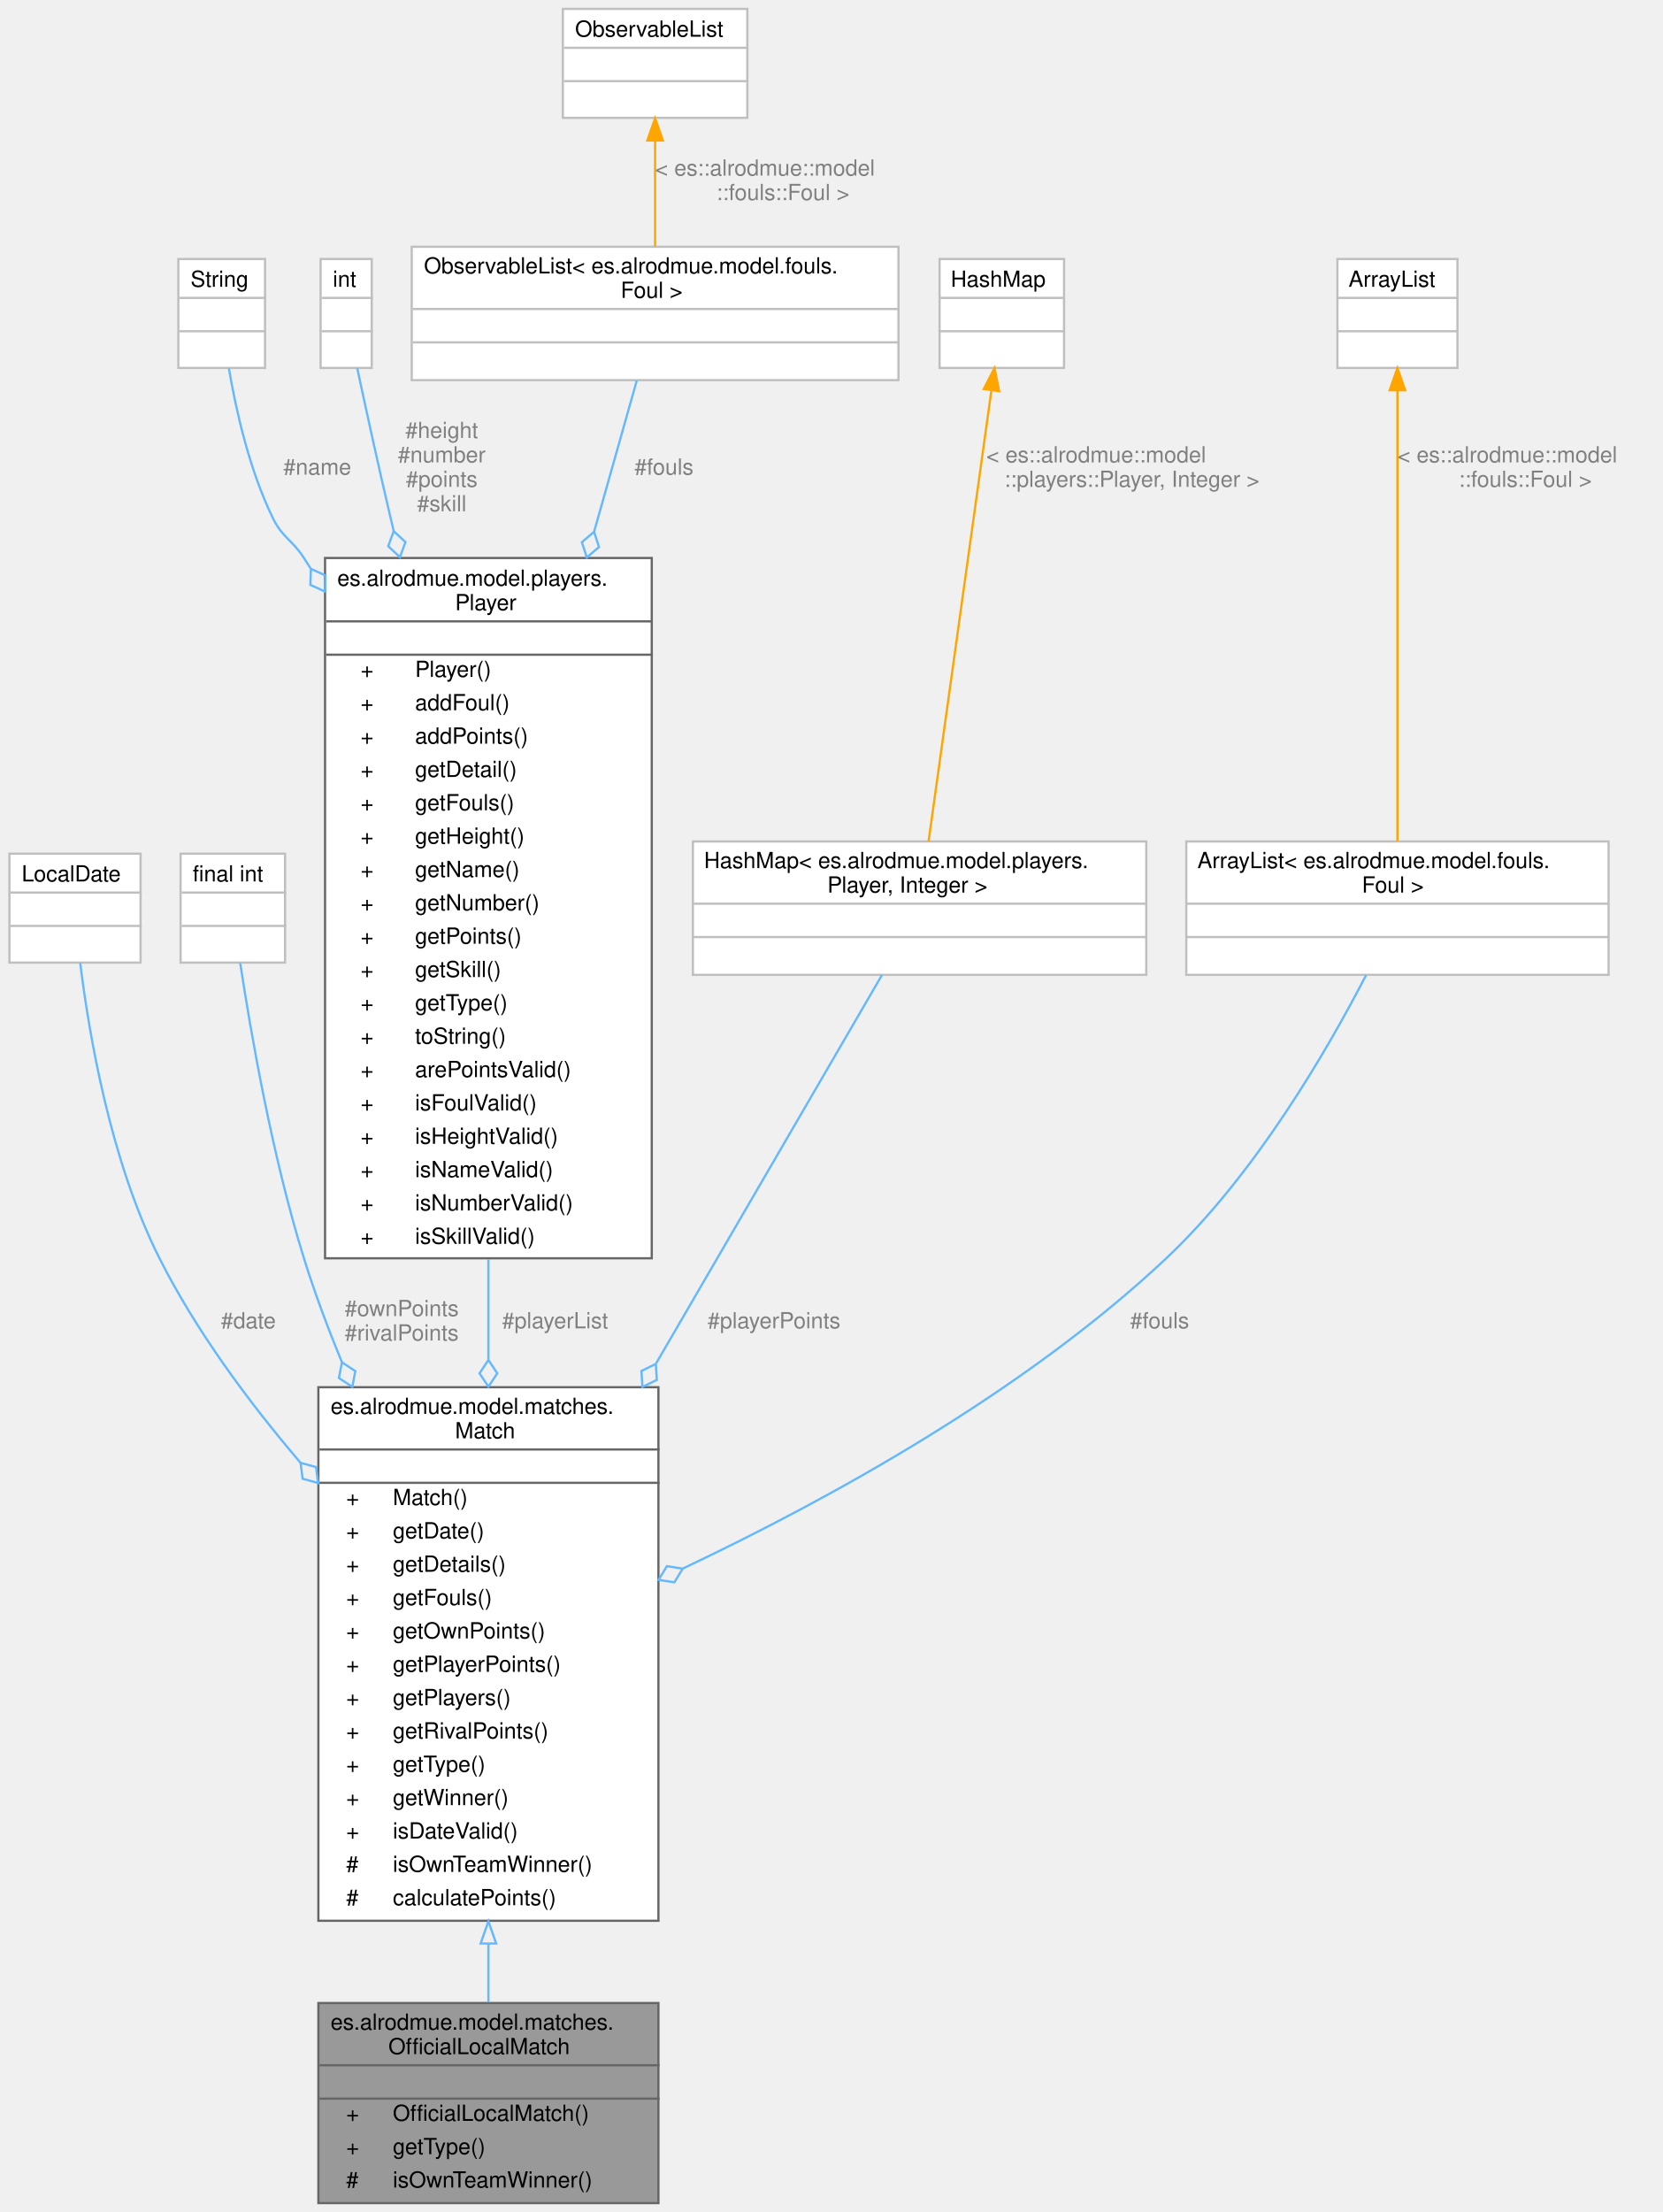
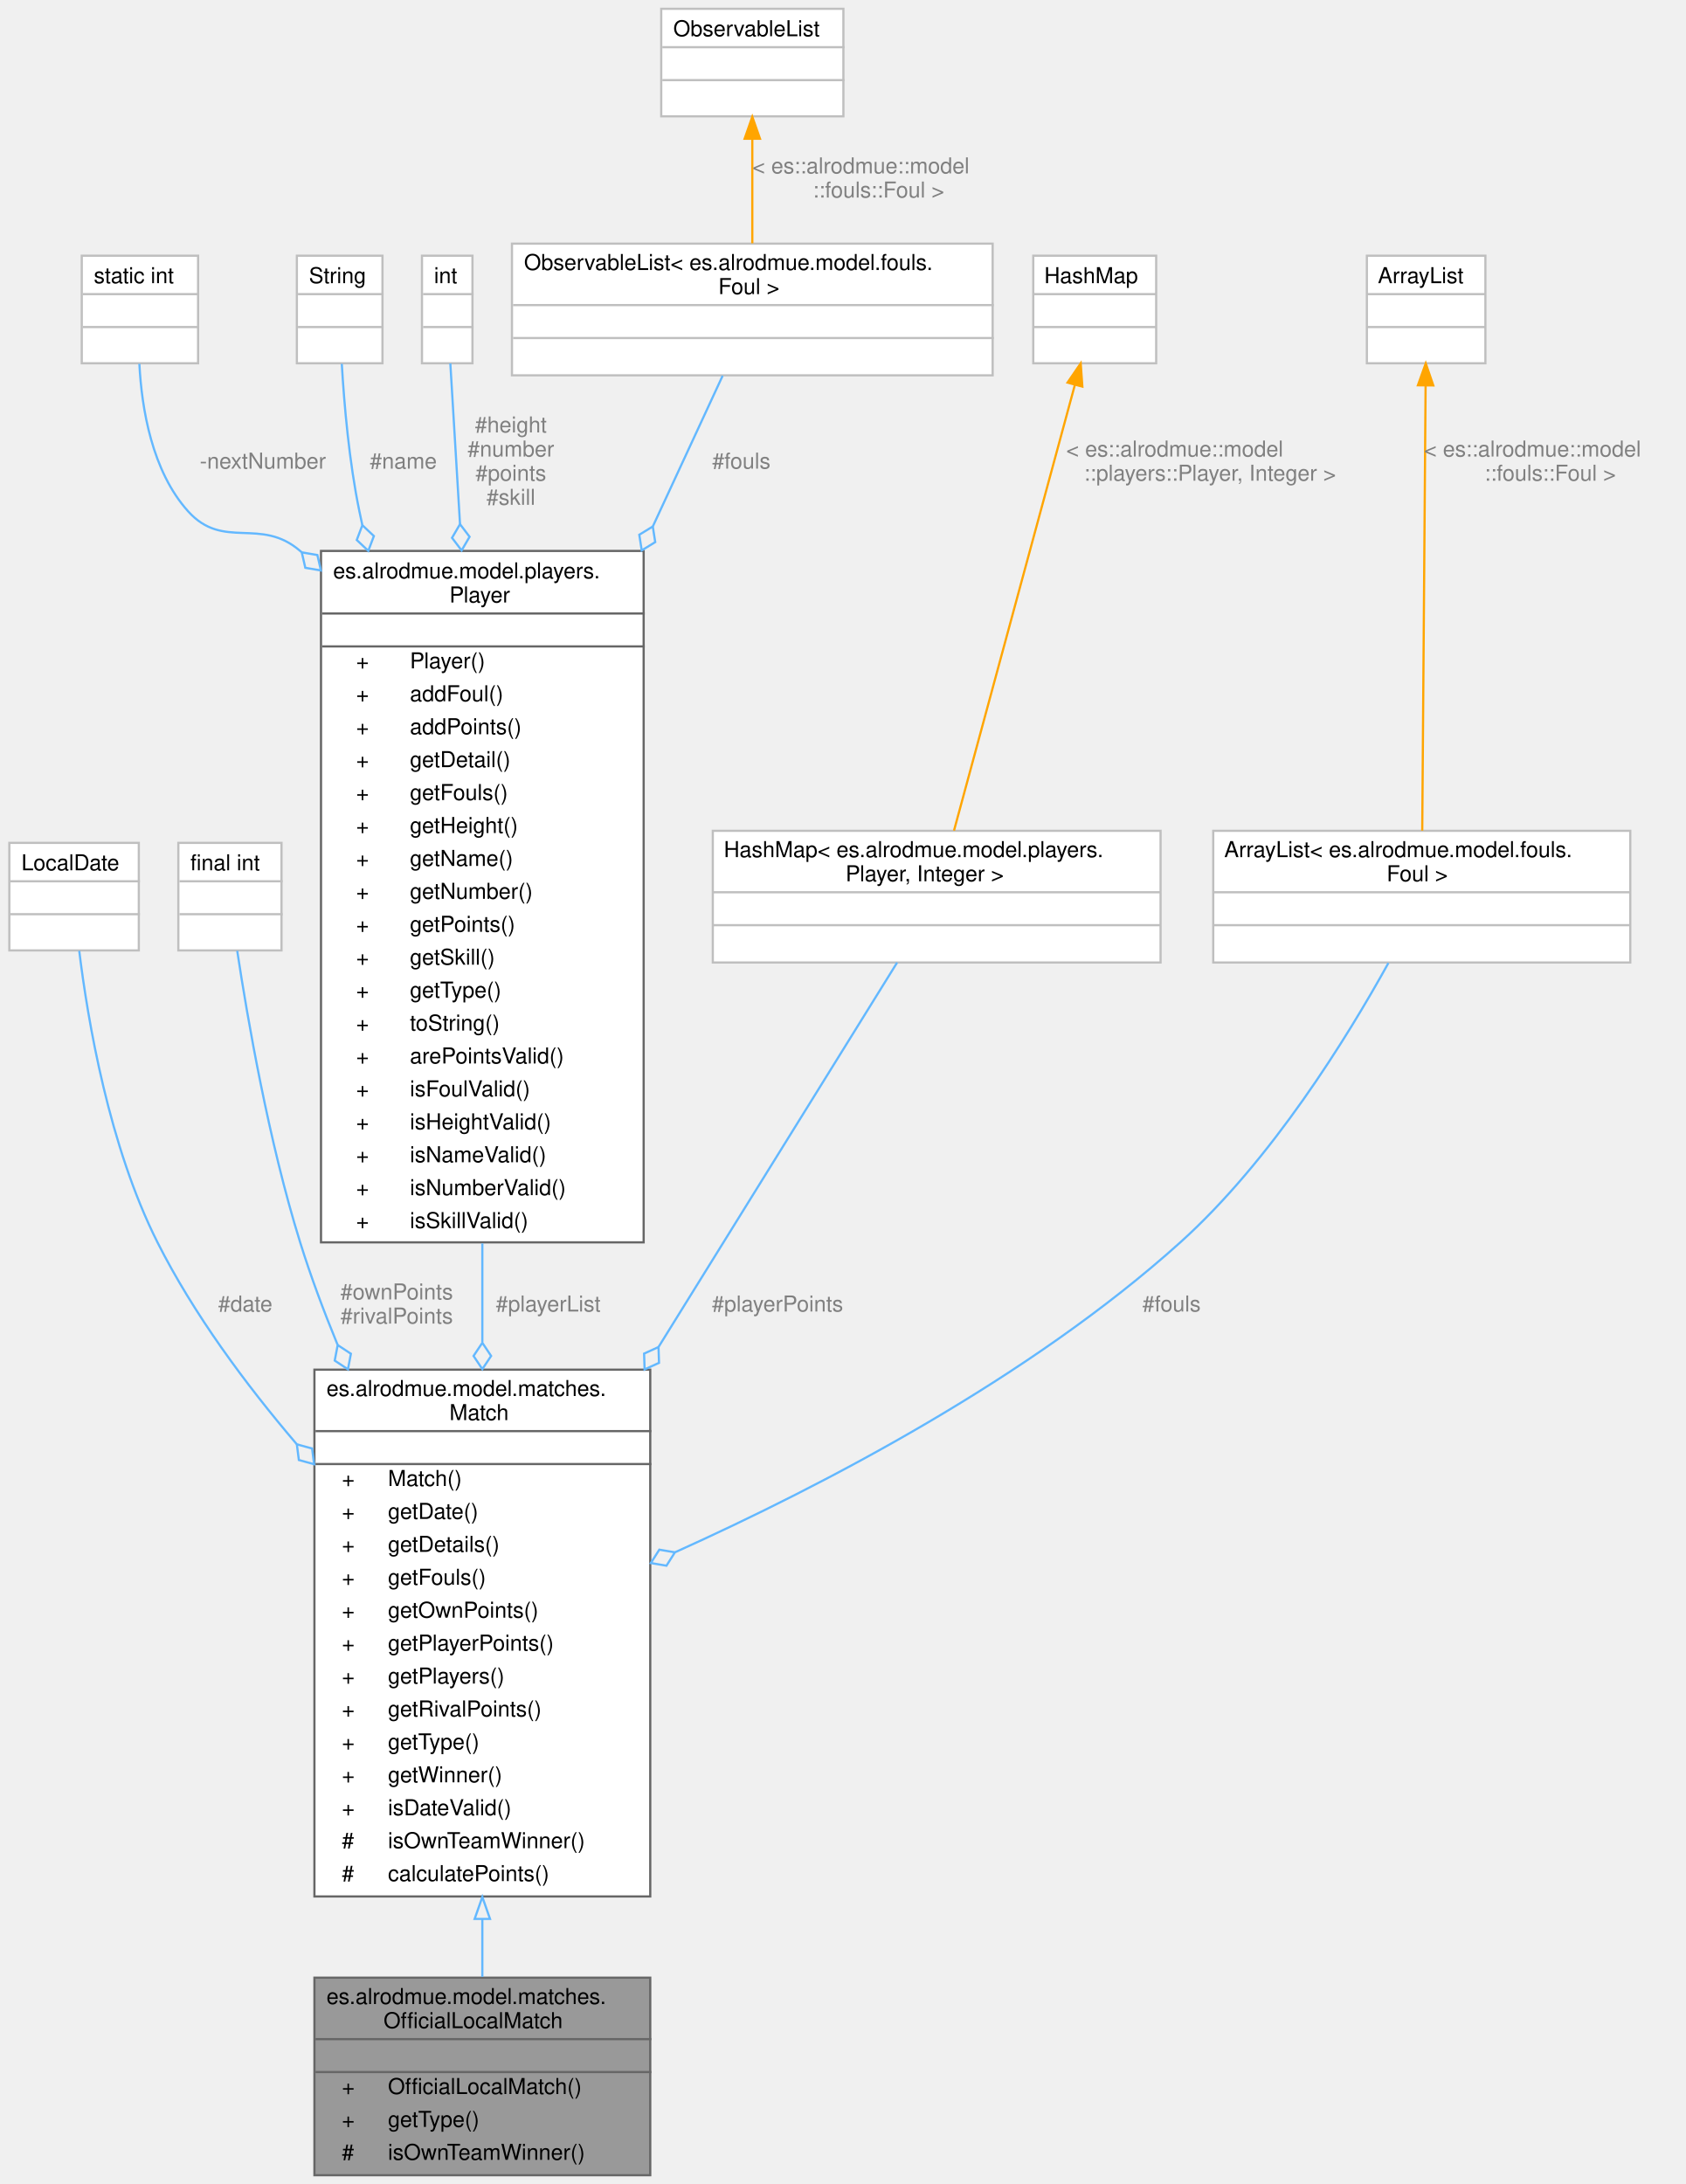
- <svg xmlns="http://www.w3.org/2000/svg" xmlns:xlink="http://www.w3.org/1999/xlink" width="748pt" height="995pt" viewBox="0.00 0.00 747.50 995.00">
+ <svg xmlns="http://www.w3.org/2000/svg" xmlns:xlink="http://www.w3.org/1999/xlink" width="768pt" height="995pt" viewBox="0.00 0.00 767.50 995.00">
  <g id="graph0" class="graph" transform="scale(1 1) rotate(0) translate(4 991)">
    <g id="Node000001" class="node">
      <g id="a_Node000001">
        <a xlink:title=" ">
          <polygon fill="#999999" stroke="transparent" points="292,-90 139,-90 139,0 292,0 292,-90" />
          <text text-anchor="start" x="144.5" y="-78" font-family="Helvetica,sans-Serif" font-size="10.00">es.alrodmue.model.matches.</text>
          <text text-anchor="start" x="170.5" y="-67" font-family="Helvetica,sans-Serif" font-size="10.00">OfficialLocalMatch</text>
          <text text-anchor="start" x="214" y="-52" font-family="Helvetica,sans-Serif" font-size="10.00"> </text>
          <text text-anchor="start" x="151.5" y="-37" font-family="Helvetica,sans-Serif" font-size="10.00">+</text>
          <text text-anchor="start" x="172.5" y="-37" font-family="Helvetica,sans-Serif" font-size="10.00">OfficialLocalMatch()</text>
          <text text-anchor="start" x="151.5" y="-22" font-family="Helvetica,sans-Serif" font-size="10.00">+</text>
          <text text-anchor="start" x="172.5" y="-22" font-family="Helvetica,sans-Serif" font-size="10.00">getType()</text>
          <text text-anchor="start" x="151.5" y="-7" font-family="Helvetica,sans-Serif" font-size="10.00">#</text>
          <text text-anchor="start" x="172.5" y="-7" font-family="Helvetica,sans-Serif" font-size="10.00">isOwnTeamWinner()</text>
          <polygon fill="#666666" stroke="#666666" points="139.5,-62 139.5,-62 292.5,-62 292.5,-62 139.5,-62" />
          <polygon fill="#666666" stroke="#666666" points="139.5,-47 139.5,-47 292.5,-47 292.5,-47 139.5,-47" />
          <polygon fill="none" stroke="#666666" points="139,0 139,-90 292,-90 292,0 139,0" />
        </a>
      </g>
    </g>
    <g id="Node000002" class="node">
      <g id="a_Node000002">
        <a xlink:href="classes_1_1alrodmue_1_1model_1_1matches_1_1Match.xhtml" target="_top" xlink:title=" ">
          <polygon fill="white" stroke="transparent" points="292,-367 139,-367 139,-127 292,-127 292,-367" />
          <text text-anchor="start" x="144.5" y="-355" font-family="Helvetica,sans-Serif" font-size="10.00">es.alrodmue.model.matches.</text>
          <text text-anchor="start" x="200.5" y="-344" font-family="Helvetica,sans-Serif" font-size="10.00">Match</text>
          <text text-anchor="start" x="214" y="-329" font-family="Helvetica,sans-Serif" font-size="10.00"> </text>
          <text text-anchor="start" x="151.5" y="-314" font-family="Helvetica,sans-Serif" font-size="10.00">+</text>
          <text text-anchor="start" x="172.5" y="-314" font-family="Helvetica,sans-Serif" font-size="10.00">Match()</text>
          <text text-anchor="start" x="151.5" y="-299" font-family="Helvetica,sans-Serif" font-size="10.00">+</text>
          <text text-anchor="start" x="172.5" y="-299" font-family="Helvetica,sans-Serif" font-size="10.00">getDate()</text>
          <text text-anchor="start" x="151.5" y="-284" font-family="Helvetica,sans-Serif" font-size="10.00">+</text>
          <text text-anchor="start" x="172.5" y="-284" font-family="Helvetica,sans-Serif" font-size="10.00">getDetails()</text>
          <text text-anchor="start" x="151.5" y="-269" font-family="Helvetica,sans-Serif" font-size="10.00">+</text>
          <text text-anchor="start" x="172.5" y="-269" font-family="Helvetica,sans-Serif" font-size="10.00">getFouls()</text>
          <text text-anchor="start" x="151.5" y="-254" font-family="Helvetica,sans-Serif" font-size="10.00">+</text>
          <text text-anchor="start" x="172.5" y="-254" font-family="Helvetica,sans-Serif" font-size="10.00">getOwnPoints()</text>
          <text text-anchor="start" x="151.5" y="-239" font-family="Helvetica,sans-Serif" font-size="10.00">+</text>
          <text text-anchor="start" x="172.5" y="-239" font-family="Helvetica,sans-Serif" font-size="10.00">getPlayerPoints()</text>
          <text text-anchor="start" x="151.5" y="-224" font-family="Helvetica,sans-Serif" font-size="10.00">+</text>
          <text text-anchor="start" x="172.5" y="-224" font-family="Helvetica,sans-Serif" font-size="10.00">getPlayers()</text>
          <text text-anchor="start" x="151.5" y="-209" font-family="Helvetica,sans-Serif" font-size="10.00">+</text>
          <text text-anchor="start" x="172.5" y="-209" font-family="Helvetica,sans-Serif" font-size="10.00">getRivalPoints()</text>
          <text text-anchor="start" x="151.5" y="-194" font-family="Helvetica,sans-Serif" font-size="10.00">+</text>
          <text text-anchor="start" x="172.5" y="-194" font-family="Helvetica,sans-Serif" font-size="10.00">getType()</text>
          <text text-anchor="start" x="151.5" y="-179" font-family="Helvetica,sans-Serif" font-size="10.00">+</text>
          <text text-anchor="start" x="172.5" y="-179" font-family="Helvetica,sans-Serif" font-size="10.00">getWinner()</text>
          <text text-anchor="start" x="151.5" y="-164" font-family="Helvetica,sans-Serif" font-size="10.00">+</text>
          <text text-anchor="start" x="172.5" y="-164" font-family="Helvetica,sans-Serif" font-size="10.00">isDateValid()</text>
          <text text-anchor="start" x="151.5" y="-149" font-family="Helvetica,sans-Serif" font-size="10.00">#</text>
          <text text-anchor="start" x="172.5" y="-149" font-family="Helvetica,sans-Serif" font-size="10.00">isOwnTeamWinner()</text>
          <text text-anchor="start" x="151.5" y="-134" font-family="Helvetica,sans-Serif" font-size="10.00">#</text>
          <text text-anchor="start" x="172.5" y="-134" font-family="Helvetica,sans-Serif" font-size="10.00">calculatePoints()</text>
          <polygon fill="#666666" stroke="#666666" points="139.5,-339 139.5,-339 292.5,-339 292.5,-339 139.5,-339" />
          <polygon fill="#666666" stroke="#666666" points="139.5,-324 139.5,-324 292.5,-324 292.5,-324 139.5,-324" />
          <polygon fill="none" stroke="#666666" points="139,-127 139,-367 292,-367 292,-127 139,-127" />
        </a>
      </g>
    </g>
    <g id="edge1_Node000001_Node000002" class="edge">
      <g id="a_edge1_Node000001_Node000002">
        <a xlink:title=" ">
          <path fill="none" stroke="#63b8ff" d="M215.5,-116.62C215.5,-107.37 215.5,-98.5 215.5,-90.35" />
          <polygon fill="none" stroke="#63b8ff" points="212,-116.77 215.5,-126.77 219,-116.77 212,-116.77" />
        </a>
      </g>
    </g>
    <g id="Node000003" class="node">
      <g id="a_Node000003">
        <a xlink:title=" ">
          <polygon fill="white" stroke="transparent" points="59,-607 0,-607 0,-558 59,-558 59,-607" />
          <text text-anchor="start" x="5.5" y="-594.5" font-family="Helvetica,sans-Serif" font-size="10.00">LocalDate</text>
          <text text-anchor="start" x="28" y="-579.5" font-family="Helvetica,sans-Serif" font-size="10.00"> </text>
          <text text-anchor="start" x="28" y="-564.5" font-family="Helvetica,sans-Serif" font-size="10.00"> </text>
          <polygon fill="#bfbfbf" stroke="#bfbfbf" points="0.5,-589.5 0.5,-589.5 59.5,-589.5 59.5,-589.5 0.5,-589.5" />
          <polygon fill="#bfbfbf" stroke="#bfbfbf" points="0.5,-574.5 0.5,-574.5 59.5,-574.5 59.5,-574.5 0.5,-574.5" />
          <polygon fill="none" stroke="#bfbfbf" points="0,-558 0,-607 59,-607 59,-558 0,-558" />
        </a>
      </g>
    </g>
    <g id="edge2_Node000002_Node000003" class="edge">
      <g id="a_edge2_Node000002_Node000003">
        <a xlink:title=" ">
          <path fill="none" stroke="#63b8ff" d="M31.85,-557.8C35.74,-526.1 45.4,-468.81 67.5,-425 83.95,-392.39 107.47,-360.55 130.92,-333.07" />
          <polygon fill="none" stroke="#63b8ff" points="130.99,-332.99 131.91,-325.84 138.86,-323.93 137.95,-331.08 130.99,-332.99" />
        </a>
      </g>
      <text text-anchor="middle" x="107.5" y="-393.5" font-family="Helvetica,sans-Serif" font-size="10.00" fill="grey"> #date</text>
    </g>
    <g id="Node000004" class="node">
      <g id="a_Node000004">
        <a xlink:title=" ">
          <polygon fill="white" stroke="transparent" points="124,-607 77,-607 77,-558 124,-558 124,-607" />
          <text text-anchor="start" x="82.5" y="-594.5" font-family="Helvetica,sans-Serif" font-size="10.00">final int</text>
          <text text-anchor="start" x="99" y="-579.5" font-family="Helvetica,sans-Serif" font-size="10.00"> </text>
          <text text-anchor="start" x="99" y="-564.5" font-family="Helvetica,sans-Serif" font-size="10.00"> </text>
          <polygon fill="#bfbfbf" stroke="#bfbfbf" points="77.5,-589.5 77.5,-589.5 124.5,-589.5 124.5,-589.5 77.5,-589.5" />
          <polygon fill="#bfbfbf" stroke="#bfbfbf" points="77.5,-574.5 77.5,-574.5 124.5,-574.5 124.5,-574.5 77.5,-574.5" />
          <polygon fill="none" stroke="#bfbfbf" points="77,-558 77,-607 124,-607 124,-558 77,-558" />
        </a>
      </g>
    </g>
    <g id="edge3_Node000002_Node000004" class="edge">
      <g id="a_edge3_Node000002_Node000004">
        <a xlink:title=" ">
          <path fill="none" stroke="#63b8ff" d="M103.83,-557.8C108.53,-526.81 118.16,-471.07 132.5,-425 137.29,-409.61 143.16,-393.85 149.54,-378.37" />
          <polygon fill="none" stroke="#63b8ff" points="149.6,-378.22 148.25,-371.14 154.27,-367.16 155.62,-374.25 149.6,-378.22" />
        </a>
      </g>
      <text text-anchor="middle" x="176.5" y="-399" font-family="Helvetica,sans-Serif" font-size="10.00" fill="grey"> #ownPoints</text>
      <text text-anchor="middle" x="176.5" y="-388" font-family="Helvetica,sans-Serif" font-size="10.00" fill="grey">#rivalPoints</text>
    </g>
    <g id="Node000005" class="node">
      <g id="a_Node000005">
        <a xlink:href="classes_1_1alrodmue_1_1model_1_1players_1_1Player.xhtml" target="_top" xlink:title=" ">
          <polygon fill="white" stroke="transparent" points="289,-740 142,-740 142,-425 289,-425 289,-740" />
          <text text-anchor="start" x="147.5" y="-727.5" font-family="Helvetica,sans-Serif" font-size="10.00">es.alrodmue.model.players.</text>
          <text text-anchor="start" x="200.5" y="-716.5" font-family="Helvetica,sans-Serif" font-size="10.00">Player</text>
          <text text-anchor="start" x="214" y="-701.5" font-family="Helvetica,sans-Serif" font-size="10.00"> </text>
          <text text-anchor="start" x="158" y="-686.5" font-family="Helvetica,sans-Serif" font-size="10.00">+</text>
          <text text-anchor="start" x="182.5" y="-686.5" font-family="Helvetica,sans-Serif" font-size="10.00">Player()</text>
          <text text-anchor="start" x="158" y="-671.5" font-family="Helvetica,sans-Serif" font-size="10.00">+</text>
          <text text-anchor="start" x="182.5" y="-671.5" font-family="Helvetica,sans-Serif" font-size="10.00">addFoul()</text>
          <text text-anchor="start" x="158" y="-656.5" font-family="Helvetica,sans-Serif" font-size="10.00">+</text>
          <text text-anchor="start" x="182.5" y="-656.5" font-family="Helvetica,sans-Serif" font-size="10.00">addPoints()</text>
          <text text-anchor="start" x="158" y="-641.5" font-family="Helvetica,sans-Serif" font-size="10.00">+</text>
          <text text-anchor="start" x="182.5" y="-641.5" font-family="Helvetica,sans-Serif" font-size="10.00">getDetail()</text>
          <text text-anchor="start" x="158" y="-626.5" font-family="Helvetica,sans-Serif" font-size="10.00">+</text>
          <text text-anchor="start" x="182.5" y="-626.5" font-family="Helvetica,sans-Serif" font-size="10.00">getFouls()</text>
          <text text-anchor="start" x="158" y="-611.5" font-family="Helvetica,sans-Serif" font-size="10.00">+</text>
          <text text-anchor="start" x="182.5" y="-611.5" font-family="Helvetica,sans-Serif" font-size="10.00">getHeight()</text>
          <text text-anchor="start" x="158" y="-596.5" font-family="Helvetica,sans-Serif" font-size="10.00">+</text>
          <text text-anchor="start" x="182.5" y="-596.5" font-family="Helvetica,sans-Serif" font-size="10.00">getName()</text>
          <text text-anchor="start" x="158" y="-581.5" font-family="Helvetica,sans-Serif" font-size="10.00">+</text>
          <text text-anchor="start" x="182.5" y="-581.5" font-family="Helvetica,sans-Serif" font-size="10.00">getNumber()</text>
          <text text-anchor="start" x="158" y="-566.5" font-family="Helvetica,sans-Serif" font-size="10.00">+</text>
          <text text-anchor="start" x="182.5" y="-566.5" font-family="Helvetica,sans-Serif" font-size="10.00">getPoints()</text>
          <text text-anchor="start" x="158" y="-551.5" font-family="Helvetica,sans-Serif" font-size="10.00">+</text>
          <text text-anchor="start" x="182.5" y="-551.5" font-family="Helvetica,sans-Serif" font-size="10.00">getSkill()</text>
          <text text-anchor="start" x="158" y="-536.5" font-family="Helvetica,sans-Serif" font-size="10.00">+</text>
          <text text-anchor="start" x="182.5" y="-536.5" font-family="Helvetica,sans-Serif" font-size="10.00">getType()</text>
          <text text-anchor="start" x="158" y="-521.5" font-family="Helvetica,sans-Serif" font-size="10.00">+</text>
          <text text-anchor="start" x="182.5" y="-521.5" font-family="Helvetica,sans-Serif" font-size="10.00">toString()</text>
          <text text-anchor="start" x="158" y="-506.5" font-family="Helvetica,sans-Serif" font-size="10.00">+</text>
          <text text-anchor="start" x="182.5" y="-506.5" font-family="Helvetica,sans-Serif" font-size="10.00">arePointsValid()</text>
          <text text-anchor="start" x="158" y="-491.5" font-family="Helvetica,sans-Serif" font-size="10.00">+</text>
          <text text-anchor="start" x="182.5" y="-491.5" font-family="Helvetica,sans-Serif" font-size="10.00">isFoulValid()</text>
          <text text-anchor="start" x="158" y="-476.5" font-family="Helvetica,sans-Serif" font-size="10.00">+</text>
          <text text-anchor="start" x="182.5" y="-476.5" font-family="Helvetica,sans-Serif" font-size="10.00">isHeightValid()</text>
          <text text-anchor="start" x="158" y="-461.5" font-family="Helvetica,sans-Serif" font-size="10.00">+</text>
          <text text-anchor="start" x="182.5" y="-461.5" font-family="Helvetica,sans-Serif" font-size="10.00">isNameValid()</text>
          <text text-anchor="start" x="158" y="-446.5" font-family="Helvetica,sans-Serif" font-size="10.00">+</text>
          <text text-anchor="start" x="182.5" y="-446.5" font-family="Helvetica,sans-Serif" font-size="10.00">isNumberValid()</text>
          <text text-anchor="start" x="158" y="-431.5" font-family="Helvetica,sans-Serif" font-size="10.00">+</text>
          <text text-anchor="start" x="182.5" y="-431.5" font-family="Helvetica,sans-Serif" font-size="10.00">isSkillValid()</text>
          <polygon fill="#666666" stroke="#666666" points="142.5,-711.5 142.5,-711.5 289.5,-711.5 289.5,-711.5 142.5,-711.5" />
          <polygon fill="#666666" stroke="#666666" points="142.5,-696.5 142.5,-696.5 289.5,-696.5 289.5,-696.5 142.5,-696.5" />
          <polygon fill="none" stroke="#666666" points="142,-425 142,-740 289,-740 289,-425 142,-425" />
        </a>
      </g>
    </g>
    <g id="edge4_Node000002_Node000005" class="edge">
      <g id="a_edge4_Node000002_Node000005">
        <a xlink:title=" ">
          <path fill="none" stroke="#63b8ff" d="M215.5,-424.52C215.5,-409.47 215.5,-394.32 215.5,-379.55" />
          <polygon fill="none" stroke="#63b8ff" points="215.5,-379.25 211.5,-373.25 215.5,-367.25 219.5,-373.25 215.5,-379.25" />
        </a>
      </g>
      <text text-anchor="middle" x="245.5" y="-393.5" font-family="Helvetica,sans-Serif" font-size="10.00" fill="grey"> #playerList</text>
    </g>
    <g id="Node000006" class="node">
      <g id="a_Node000006">
        <a xlink:title=" ">
-           <polygon fill="white" stroke="transparent" points="115,-874.5 76,-874.5 76,-825.5 115,-825.5 115,-874.5" />
-           <text text-anchor="start" x="81.5" y="-862" font-family="Helvetica,sans-Serif" font-size="10.00">String</text>
-           <text text-anchor="start" x="94" y="-847" font-family="Helvetica,sans-Serif" font-size="10.00"> </text>
-           <text text-anchor="start" x="94" y="-832" font-family="Helvetica,sans-Serif" font-size="10.00"> </text>
-           <polygon fill="#bfbfbf" stroke="#bfbfbf" points="76.5,-857 76.5,-857 115.5,-857 115.5,-857 76.5,-857" />
-           <polygon fill="#bfbfbf" stroke="#bfbfbf" points="76.5,-842 76.5,-842 115.5,-842 115.5,-842 76.5,-842" />
-           <polygon fill="none" stroke="#bfbfbf" points="76,-825.5 76,-874.5 115,-874.5 115,-825.5 76,-825.5" />
+           <polygon fill="white" stroke="transparent" points="86,-874.5 33,-874.5 33,-825.5 86,-825.5 86,-874.5" />
+           <text text-anchor="start" x="38.5" y="-862" font-family="Helvetica,sans-Serif" font-size="10.00">static int</text>
+           <text text-anchor="start" x="58" y="-847" font-family="Helvetica,sans-Serif" font-size="10.00"> </text>
+           <text text-anchor="start" x="58" y="-832" font-family="Helvetica,sans-Serif" font-size="10.00"> </text>
+           <polygon fill="#bfbfbf" stroke="#bfbfbf" points="33.5,-857 33.5,-857 86.5,-857 86.5,-857 33.5,-857" />
+           <polygon fill="#bfbfbf" stroke="#bfbfbf" points="33.5,-842 33.5,-842 86.5,-842 86.5,-842 33.5,-842" />
+           <polygon fill="none" stroke="#bfbfbf" points="33,-825.5 33,-874.5 86,-874.5 86,-825.5 33,-825.5" />
        </a>
      </g>
    </g>
    <g id="edge5_Node000005_Node000006" class="edge">
      <g id="a_edge5_Node000005_Node000006">
        <a xlink:title=" ">
-           <path fill="none" stroke="#63b8ff" d="M98.74,-825.26C101.96,-806.33 107.99,-779.52 118.5,-758 122.95,-748.89 126.99,-748.51 132.5,-740 133.49,-738.47 134.48,-736.92 135.47,-735.36" />
-           <polygon fill="none" stroke="#63b8ff" points="135.63,-735.12 135.4,-727.91 141.97,-724.93 142.19,-732.14 135.63,-735.12" />
-         </a>
-       </g>
-       <text text-anchor="middle" x="138.5" y="-777.5" font-family="Helvetica,sans-Serif" font-size="10.00" fill="grey"> #name</text>
+           <path fill="none" stroke="#63b8ff" d="M59.25,-825.23C60.29,-804.98 64.94,-776.34 81.5,-758 97.61,-740.16 114.29,-755.69 132.5,-740 132.7,-739.82 132.91,-739.65 133.11,-739.47" />
+           <polygon fill="none" stroke="#63b8ff" points="133.24,-739.35 134.85,-732.32 141.96,-731.11 140.35,-738.14 133.24,-739.35" />
+         </a>
+       </g>
+       <text text-anchor="middle" x="115.5" y="-777.5" font-family="Helvetica,sans-Serif" font-size="10.00" fill="grey"> -nextNumber</text>
    </g>
    <g id="Node000007" class="node">
      <g id="a_Node000007">
        <a xlink:title=" ">
-           <polygon fill="white" stroke="transparent" points="163,-874.5 140,-874.5 140,-825.5 163,-825.5 163,-874.5" />
-           <text text-anchor="start" x="145.5" y="-862" font-family="Helvetica,sans-Serif" font-size="10.00">int</text>
-           <text text-anchor="start" x="150" y="-847" font-family="Helvetica,sans-Serif" font-size="10.00"> </text>
-           <text text-anchor="start" x="150" y="-832" font-family="Helvetica,sans-Serif" font-size="10.00"> </text>
-           <polygon fill="#bfbfbf" stroke="#bfbfbf" points="140.5,-857 140.5,-857 163.5,-857 163.5,-857 140.5,-857" />
-           <polygon fill="#bfbfbf" stroke="#bfbfbf" points="140.5,-842 140.5,-842 163.5,-842 163.5,-842 140.5,-842" />
-           <polygon fill="none" stroke="#bfbfbf" points="140,-825.5 140,-874.5 163,-874.5 163,-825.5 140,-825.5" />
+           <polygon fill="white" stroke="transparent" points="170,-874.5 131,-874.5 131,-825.5 170,-825.5 170,-874.5" />
+           <text text-anchor="start" x="136.5" y="-862" font-family="Helvetica,sans-Serif" font-size="10.00">String</text>
+           <text text-anchor="start" x="149" y="-847" font-family="Helvetica,sans-Serif" font-size="10.00"> </text>
+           <text text-anchor="start" x="149" y="-832" font-family="Helvetica,sans-Serif" font-size="10.00"> </text>
+           <polygon fill="#bfbfbf" stroke="#bfbfbf" points="131.5,-857 131.5,-857 170.5,-857 170.5,-857 131.5,-857" />
+           <polygon fill="#bfbfbf" stroke="#bfbfbf" points="131.5,-842 131.5,-842 170.5,-842 170.5,-842 131.5,-842" />
+           <polygon fill="none" stroke="#bfbfbf" points="131,-825.5 131,-874.5 170,-874.5 170,-825.5 131,-825.5" />
        </a>
      </g>
    </g>
    <g id="edge6_Node000005_Node000007" class="edge">
      <g id="a_edge6_Node000005_Node000007">
        <a xlink:title=" ">
-           <path fill="none" stroke="#63b8ff" d="M156.48,-825.39C160.41,-806.99 166.11,-780.83 171.5,-758 171.95,-756.1 172.4,-754.2 172.85,-752.28" />
-           <polygon fill="none" stroke="#63b8ff" points="172.9,-752.07 170.41,-745.31 175.7,-740.4 178.19,-747.17 172.9,-752.07" />
-         </a>
-       </g>
-       <text text-anchor="middle" x="194.5" y="-794" font-family="Helvetica,sans-Serif" font-size="10.00" fill="grey"> #height</text>
-       <text text-anchor="middle" x="194.5" y="-783" font-family="Helvetica,sans-Serif" font-size="10.00" fill="grey">#number</text>
-       <text text-anchor="middle" x="194.5" y="-772" font-family="Helvetica,sans-Serif" font-size="10.00" fill="grey">#points</text>
-       <text text-anchor="middle" x="194.5" y="-761" font-family="Helvetica,sans-Serif" font-size="10.00" fill="grey">#skill</text>
+           <path fill="none" stroke="#63b8ff" d="M151.47,-825.22C152.56,-806.74 154.82,-780.54 159.5,-758 159.92,-755.97 160.36,-753.92 160.81,-751.87" />
+           <polygon fill="none" stroke="#63b8ff" points="160.84,-751.73 158.29,-744.99 163.54,-740.04 166.09,-746.78 160.84,-751.73" />
+         </a>
+       </g>
+       <text text-anchor="middle" x="179.5" y="-777.5" font-family="Helvetica,sans-Serif" font-size="10.00" fill="grey"> #name</text>
    </g>
    <g id="Node000008" class="node">
      <g id="a_Node000008">
        <a xlink:title=" ">
-           <polygon fill="white" stroke="transparent" points="400,-880 181,-880 181,-820 400,-820 400,-880" />
-           <text text-anchor="start" x="186.5" y="-868" font-family="Helvetica,sans-Serif" font-size="10.00">ObservableList&lt; es.alrodmue.model.fouls.</text>
-           <text text-anchor="start" x="275" y="-857" font-family="Helvetica,sans-Serif" font-size="10.00">Foul &gt;</text>
-           <text text-anchor="start" x="289" y="-842" font-family="Helvetica,sans-Serif" font-size="10.00"> </text>
-           <text text-anchor="start" x="289" y="-827" font-family="Helvetica,sans-Serif" font-size="10.00"> </text>
-           <polygon fill="#bfbfbf" stroke="#bfbfbf" points="181.5,-852 181.5,-852 400.5,-852 400.5,-852 181.5,-852" />
-           <polygon fill="#bfbfbf" stroke="#bfbfbf" points="181.5,-837 181.5,-837 400.5,-837 400.5,-837 181.5,-837" />
-           <polygon fill="none" stroke="#bfbfbf" points="181,-820 181,-880 400,-880 400,-820 181,-820" />
+           <polygon fill="white" stroke="transparent" points="211,-874.5 188,-874.5 188,-825.5 211,-825.5 211,-874.5" />
+           <text text-anchor="start" x="193.5" y="-862" font-family="Helvetica,sans-Serif" font-size="10.00">int</text>
+           <text text-anchor="start" x="198" y="-847" font-family="Helvetica,sans-Serif" font-size="10.00"> </text>
+           <text text-anchor="start" x="198" y="-832" font-family="Helvetica,sans-Serif" font-size="10.00"> </text>
+           <polygon fill="#bfbfbf" stroke="#bfbfbf" points="188.5,-857 188.5,-857 211.5,-857 211.5,-857 188.5,-857" />
+           <polygon fill="#bfbfbf" stroke="#bfbfbf" points="188.5,-842 188.5,-842 211.5,-842 211.5,-842 188.5,-842" />
+           <polygon fill="none" stroke="#bfbfbf" points="188,-825.5 188,-874.5 211,-874.5 211,-825.5 188,-825.5" />
        </a>
      </g>
    </g>
    <g id="edge7_Node000005_Node000008" class="edge">
      <g id="a_edge7_Node000005_Node000008">
        <a xlink:title=" ">
-           <path fill="none" stroke="#63b8ff" d="M282.26,-819.83C277.27,-802.17 270.46,-778.06 263.09,-751.96" />
-           <polygon fill="none" stroke="#63b8ff" points="263.04,-751.8 257.56,-747.11 259.78,-740.25 265.26,-744.94 263.04,-751.8" />
-         </a>
-       </g>
-       <text text-anchor="middle" x="294.5" y="-777.5" font-family="Helvetica,sans-Serif" font-size="10.00" fill="grey"> #fouls</text>
+           <path fill="none" stroke="#63b8ff" d="M200.92,-825.44C202,-807.54 203.59,-781.13 205.33,-752.27" />
+           <polygon fill="none" stroke="#63b8ff" points="205.33,-752.2 201.7,-745.97 206.06,-740.22 209.69,-746.45 205.33,-752.2" />
+         </a>
+       </g>
+       <text text-anchor="middle" x="228.5" y="-794" font-family="Helvetica,sans-Serif" font-size="10.00" fill="grey"> #height</text>
+       <text text-anchor="middle" x="228.5" y="-783" font-family="Helvetica,sans-Serif" font-size="10.00" fill="grey">#number</text>
+       <text text-anchor="middle" x="228.5" y="-772" font-family="Helvetica,sans-Serif" font-size="10.00" fill="grey">#points</text>
+       <text text-anchor="middle" x="228.5" y="-761" font-family="Helvetica,sans-Serif" font-size="10.00" fill="grey">#skill</text>
    </g>
    <g id="Node000009" class="node">
      <g id="a_Node000009">
        <a xlink:title=" ">
-           <polygon fill="white" stroke="transparent" points="332,-987 249,-987 249,-938 332,-938 332,-987" />
-           <text text-anchor="start" x="254.5" y="-974.5" font-family="Helvetica,sans-Serif" font-size="10.00">ObservableList</text>
-           <text text-anchor="start" x="289" y="-959.5" font-family="Helvetica,sans-Serif" font-size="10.00"> </text>
-           <text text-anchor="start" x="289" y="-944.5" font-family="Helvetica,sans-Serif" font-size="10.00"> </text>
-           <polygon fill="#bfbfbf" stroke="#bfbfbf" points="249.5,-969.5 249.5,-969.5 332.5,-969.5 332.5,-969.5 249.5,-969.5" />
-           <polygon fill="#bfbfbf" stroke="#bfbfbf" points="249.5,-954.5 249.5,-954.5 332.5,-954.5 332.5,-954.5 249.5,-954.5" />
-           <polygon fill="none" stroke="#bfbfbf" points="249,-938 249,-987 332,-987 332,-938 249,-938" />
-         </a>
-       </g>
-     </g>
-     <g id="edge8_Node000008_Node000009" class="edge">
-       <g id="a_edge8_Node000008_Node000009">
-         <a xlink:title=" ">
-           <path fill="none" stroke="orange" d="M290.5,-927.75C290.5,-912.56 290.5,-894.79 290.5,-880.17" />
-           <polygon fill="orange" stroke="orange" points="287,-927.79 290.5,-937.79 294,-927.8 287,-927.79" />
-         </a>
-       </g>
-       <text text-anchor="start" x="290.5" y="-912" font-family="Helvetica,sans-Serif" font-size="10.00" fill="grey"> &lt; es::alrodmue::model</text>
-       <text text-anchor="middle" x="348" y="-901" font-family="Helvetica,sans-Serif" font-size="10.00" fill="grey">::fouls::Foul &gt;</text>
+           <polygon fill="white" stroke="transparent" points="448,-880 229,-880 229,-820 448,-820 448,-880" />
+           <text text-anchor="start" x="234.5" y="-868" font-family="Helvetica,sans-Serif" font-size="10.00">ObservableList&lt; es.alrodmue.model.fouls.</text>
+           <text text-anchor="start" x="323" y="-857" font-family="Helvetica,sans-Serif" font-size="10.00">Foul &gt;</text>
+           <text text-anchor="start" x="337" y="-842" font-family="Helvetica,sans-Serif" font-size="10.00"> </text>
+           <text text-anchor="start" x="337" y="-827" font-family="Helvetica,sans-Serif" font-size="10.00"> </text>
+           <polygon fill="#bfbfbf" stroke="#bfbfbf" points="229.5,-852 229.5,-852 448.5,-852 448.5,-852 229.5,-852" />
+           <polygon fill="#bfbfbf" stroke="#bfbfbf" points="229.5,-837 229.5,-837 448.5,-837 448.5,-837 229.5,-837" />
+           <polygon fill="none" stroke="#bfbfbf" points="229,-820 229,-880 448,-880 448,-820 229,-820" />
+         </a>
+       </g>
+     </g>
+     <g id="edge8_Node000005_Node000009" class="edge">
+       <g id="a_edge8_Node000005_Node000009">
+         <a xlink:title=" ">
+           <path fill="none" stroke="#63b8ff" d="M324.99,-819.83C316.73,-802.01 305.43,-777.62 293.22,-751.25" />
+           <polygon fill="none" stroke="#63b8ff" points="293.16,-751.14 287.01,-747.38 288.12,-740.25 294.27,-744.02 293.16,-751.14" />
+         </a>
+       </g>
+       <text text-anchor="middle" x="333.5" y="-777.5" font-family="Helvetica,sans-Serif" font-size="10.00" fill="grey"> #fouls</text>
    </g>
    <g id="Node000010" class="node">
      <g id="a_Node000010">
        <a xlink:title=" ">
-           <polygon fill="white" stroke="transparent" points="511.5,-612.5 307.5,-612.5 307.5,-552.5 511.5,-552.5 511.5,-612.5" />
-           <text text-anchor="start" x="312.5" y="-600.5" font-family="Helvetica,sans-Serif" font-size="10.00">HashMap&lt; es.alrodmue.model.players.</text>
-           <text text-anchor="start" x="368" y="-589.5" font-family="Helvetica,sans-Serif" font-size="10.00">Player, Integer &gt;</text>
-           <text text-anchor="start" x="407.5" y="-574.5" font-family="Helvetica,sans-Serif" font-size="10.00"> </text>
-           <text text-anchor="start" x="407.5" y="-559.5" font-family="Helvetica,sans-Serif" font-size="10.00"> </text>
-           <polygon fill="#bfbfbf" stroke="#bfbfbf" points="307.5,-584.5 307.5,-584.5 511.5,-584.5 511.5,-584.5 307.5,-584.5" />
-           <polygon fill="#bfbfbf" stroke="#bfbfbf" points="307.5,-569.5 307.5,-569.5 511.5,-569.5 511.5,-569.5 307.5,-569.5" />
-           <polygon fill="none" stroke="#bfbfbf" points="307.5,-552.5 307.5,-612.5 511.5,-612.5 511.5,-552.5 307.5,-552.5" />
-         </a>
-       </g>
-     </g>
-     <g id="edge9_Node000002_Node000010" class="edge">
-       <g id="a_edge9_Node000002_Node000010">
-         <a xlink:title=" ">
-           <path fill="none" stroke="#63b8ff" d="M392.62,-552.49C369.96,-513.53 328.23,-441.8 290.97,-377.74" />
-           <polygon fill="none" stroke="#63b8ff" points="290.83,-377.49 284.35,-374.31 284.79,-367.12 291.27,-370.29 290.83,-377.49" />
-         </a>
-       </g>
-       <text text-anchor="middle" x="344" y="-393.5" font-family="Helvetica,sans-Serif" font-size="10.00" fill="grey"> #playerPoints</text>
+           <polygon fill="white" stroke="transparent" points="380,-987 297,-987 297,-938 380,-938 380,-987" />
+           <text text-anchor="start" x="302.5" y="-974.5" font-family="Helvetica,sans-Serif" font-size="10.00">ObservableList</text>
+           <text text-anchor="start" x="337" y="-959.5" font-family="Helvetica,sans-Serif" font-size="10.00"> </text>
+           <text text-anchor="start" x="337" y="-944.5" font-family="Helvetica,sans-Serif" font-size="10.00"> </text>
+           <polygon fill="#bfbfbf" stroke="#bfbfbf" points="297.5,-969.5 297.5,-969.5 380.5,-969.5 380.5,-969.5 297.5,-969.5" />
+           <polygon fill="#bfbfbf" stroke="#bfbfbf" points="297.5,-954.5 297.5,-954.5 380.5,-954.5 380.5,-954.5 297.5,-954.5" />
+           <polygon fill="none" stroke="#bfbfbf" points="297,-938 297,-987 380,-987 380,-938 297,-938" />
+         </a>
+       </g>
+     </g>
+     <g id="edge9_Node000009_Node000010" class="edge">
+       <g id="a_edge9_Node000009_Node000010">
+         <a xlink:title=" ">
+           <path fill="none" stroke="orange" d="M338.5,-927.75C338.5,-912.56 338.5,-894.79 338.5,-880.17" />
+           <polygon fill="orange" stroke="orange" points="335,-927.79 338.5,-937.79 342,-927.8 335,-927.79" />
+         </a>
+       </g>
+       <text text-anchor="start" x="338.5" y="-912" font-family="Helvetica,sans-Serif" font-size="10.00" fill="grey"> &lt; es::alrodmue::model</text>
+       <text text-anchor="middle" x="396" y="-901" font-family="Helvetica,sans-Serif" font-size="10.00" fill="grey">::fouls::Foul &gt;</text>
    </g>
    <g id="Node000011" class="node">
      <g id="a_Node000011">
        <a xlink:title=" ">
-           <polygon fill="white" stroke="transparent" points="474.5,-874.5 418.5,-874.5 418.5,-825.5 474.5,-825.5 474.5,-874.5" />
-           <text text-anchor="start" x="423.5" y="-862" font-family="Helvetica,sans-Serif" font-size="10.00">HashMap</text>
-           <text text-anchor="start" x="444.5" y="-847" font-family="Helvetica,sans-Serif" font-size="10.00"> </text>
-           <text text-anchor="start" x="444.5" y="-832" font-family="Helvetica,sans-Serif" font-size="10.00"> </text>
-           <polygon fill="#bfbfbf" stroke="#bfbfbf" points="418.5,-857 418.5,-857 474.5,-857 474.5,-857 418.5,-857" />
-           <polygon fill="#bfbfbf" stroke="#bfbfbf" points="418.5,-842 418.5,-842 474.5,-842 474.5,-842 418.5,-842" />
-           <polygon fill="none" stroke="#bfbfbf" points="418.5,-825.5 418.5,-874.5 474.5,-874.5 474.5,-825.5 418.5,-825.5" />
-         </a>
-       </g>
-     </g>
-     <g id="edge10_Node000010_Node000011" class="edge">
-       <g id="a_edge10_Node000010_Node000011">
-         <a xlink:title=" ">
-           <path fill="none" stroke="orange" d="M441.8,-815.29C434.48,-762.73 420.46,-662.15 413.55,-612.58" />
-           <polygon fill="orange" stroke="orange" points="438.37,-816.02 443.22,-825.44 445.3,-815.05 438.37,-816.02" />
-         </a>
-       </g>
-       <text text-anchor="start" x="439.5" y="-783" font-family="Helvetica,sans-Serif" font-size="10.00" fill="grey"> &lt; es::alrodmue::model</text>
-       <text text-anchor="middle" x="505" y="-772" font-family="Helvetica,sans-Serif" font-size="10.00" fill="grey">::players::Player, Integer &gt;</text>
+           <polygon fill="white" stroke="transparent" points="524.5,-612.5 320.5,-612.5 320.5,-552.5 524.5,-552.5 524.5,-612.5" />
+           <text text-anchor="start" x="325.5" y="-600.5" font-family="Helvetica,sans-Serif" font-size="10.00">HashMap&lt; es.alrodmue.model.players.</text>
+           <text text-anchor="start" x="381" y="-589.5" font-family="Helvetica,sans-Serif" font-size="10.00">Player, Integer &gt;</text>
+           <text text-anchor="start" x="420.5" y="-574.5" font-family="Helvetica,sans-Serif" font-size="10.00"> </text>
+           <text text-anchor="start" x="420.5" y="-559.5" font-family="Helvetica,sans-Serif" font-size="10.00"> </text>
+           <polygon fill="#bfbfbf" stroke="#bfbfbf" points="320.5,-584.5 320.5,-584.5 524.5,-584.5 524.5,-584.5 320.5,-584.5" />
+           <polygon fill="#bfbfbf" stroke="#bfbfbf" points="320.5,-569.5 320.5,-569.5 524.5,-569.5 524.5,-569.5 320.5,-569.5" />
+           <polygon fill="none" stroke="#bfbfbf" points="320.5,-552.5 320.5,-612.5 524.5,-612.5 524.5,-552.5 320.5,-552.5" />
+         </a>
+       </g>
+     </g>
+     <g id="edge10_Node000002_Node000011" class="edge">
+       <g id="a_edge10_Node000002_Node000011">
+         <a xlink:title=" ">
+           <path fill="none" stroke="#63b8ff" d="M404.49,-552.49C380.26,-513.45 335.6,-441.5 295.78,-377.34" />
+           <polygon fill="none" stroke="#63b8ff" points="295.76,-377.31 289.2,-374.32 289.43,-367.12 296,-370.1 295.76,-377.31" />
+         </a>
+       </g>
+       <text text-anchor="middle" x="350" y="-393.5" font-family="Helvetica,sans-Serif" font-size="10.00" fill="grey"> #playerPoints</text>
    </g>
    <g id="Node000012" class="node">
      <g id="a_Node000012">
        <a xlink:title=" ">
-           <polygon fill="white" stroke="transparent" points="719.5,-612.5 529.5,-612.5 529.5,-552.5 719.5,-552.5 719.5,-612.5" />
-           <text text-anchor="start" x="534.5" y="-600.5" font-family="Helvetica,sans-Serif" font-size="10.00">ArrayList&lt; es.alrodmue.model.fouls.</text>
-           <text text-anchor="start" x="608.5" y="-589.5" font-family="Helvetica,sans-Serif" font-size="10.00">Foul &gt;</text>
-           <text text-anchor="start" x="622.5" y="-574.5" font-family="Helvetica,sans-Serif" font-size="10.00"> </text>
-           <text text-anchor="start" x="622.5" y="-559.5" font-family="Helvetica,sans-Serif" font-size="10.00"> </text>
-           <polygon fill="#bfbfbf" stroke="#bfbfbf" points="529.5,-584.5 529.5,-584.5 719.5,-584.5 719.5,-584.5 529.5,-584.5" />
-           <polygon fill="#bfbfbf" stroke="#bfbfbf" points="529.5,-569.5 529.5,-569.5 719.5,-569.5 719.5,-569.5 529.5,-569.5" />
-           <polygon fill="none" stroke="#bfbfbf" points="529.5,-552.5 529.5,-612.5 719.5,-612.5 719.5,-552.5 529.5,-552.5" />
-         </a>
-       </g>
-     </g>
-     <g id="edge11_Node000002_Node000012" class="edge">
-       <g id="a_edge11_Node000002_Node000012">
-         <a xlink:title=" ">
-           <path fill="none" stroke="#63b8ff" d="M610.39,-552.35C592.92,-518.55 560.53,-462.67 520.5,-425 456.44,-364.71 368.2,-316.34 303.11,-285.5" />
-           <polygon fill="none" stroke="#63b8ff" points="302.93,-285.41 295.8,-286.49 292.06,-280.33 299.19,-279.25 302.93,-285.41" />
-         </a>
-       </g>
-       <text text-anchor="middle" x="517.5" y="-393.5" font-family="Helvetica,sans-Serif" font-size="10.00" fill="grey"> #fouls</text>
+           <polygon fill="white" stroke="transparent" points="522.5,-874.5 466.5,-874.5 466.5,-825.5 522.5,-825.5 522.5,-874.5" />
+           <text text-anchor="start" x="471.5" y="-862" font-family="Helvetica,sans-Serif" font-size="10.00">HashMap</text>
+           <text text-anchor="start" x="492.5" y="-847" font-family="Helvetica,sans-Serif" font-size="10.00"> </text>
+           <text text-anchor="start" x="492.5" y="-832" font-family="Helvetica,sans-Serif" font-size="10.00"> </text>
+           <polygon fill="#bfbfbf" stroke="#bfbfbf" points="466.5,-857 466.5,-857 522.5,-857 522.5,-857 466.5,-857" />
+           <polygon fill="#bfbfbf" stroke="#bfbfbf" points="466.5,-842 466.5,-842 522.5,-842 522.5,-842 466.5,-842" />
+           <polygon fill="none" stroke="#bfbfbf" points="466.5,-825.5 466.5,-874.5 522.5,-874.5 522.5,-825.5 466.5,-825.5" />
+         </a>
+       </g>
+     </g>
+     <g id="edge11_Node000011_Node000012" class="edge">
+       <g id="a_edge11_Node000011_Node000012">
+         <a xlink:title=" ">
+           <path fill="none" stroke="orange" d="M485.45,-815.62C471.22,-763.15 443.86,-662.25 430.39,-612.58" />
+           <polygon fill="orange" stroke="orange" points="482.12,-816.7 488.11,-825.44 488.87,-814.87 482.12,-816.7" />
+         </a>
+       </g>
+       <text text-anchor="start" x="481.5" y="-783" font-family="Helvetica,sans-Serif" font-size="10.00" fill="grey"> &lt; es::alrodmue::model</text>
+       <text text-anchor="middle" x="547" y="-772" font-family="Helvetica,sans-Serif" font-size="10.00" fill="grey">::players::Player, Integer &gt;</text>
    </g>
    <g id="Node000013" class="node">
      <g id="a_Node000013">
        <a xlink:title=" ">
-           <polygon fill="white" stroke="transparent" points="651.5,-874.5 597.5,-874.5 597.5,-825.5 651.5,-825.5 651.5,-874.5" />
-           <text text-anchor="start" x="602.5" y="-862" font-family="Helvetica,sans-Serif" font-size="10.00">ArrayList</text>
-           <text text-anchor="start" x="622.5" y="-847" font-family="Helvetica,sans-Serif" font-size="10.00"> </text>
-           <text text-anchor="start" x="622.5" y="-832" font-family="Helvetica,sans-Serif" font-size="10.00"> </text>
-           <polygon fill="#bfbfbf" stroke="#bfbfbf" points="597.5,-857 597.5,-857 651.5,-857 651.5,-857 597.5,-857" />
-           <polygon fill="#bfbfbf" stroke="#bfbfbf" points="597.5,-842 597.5,-842 651.5,-842 651.5,-842 597.5,-842" />
-           <polygon fill="none" stroke="#bfbfbf" points="597.5,-825.5 597.5,-874.5 651.5,-874.5 651.5,-825.5 597.5,-825.5" />
-         </a>
-       </g>
-     </g>
-     <g id="edge12_Node000012_Node000013" class="edge">
-       <g id="a_edge12_Node000012_Node000013">
-         <a xlink:title=" ">
-           <path fill="none" stroke="orange" d="M624.5,-815.29C624.5,-762.73 624.5,-662.15 624.5,-612.58" />
-           <polygon fill="orange" stroke="orange" points="621,-815.44 624.5,-825.44 628,-815.44 621,-815.44" />
-         </a>
-       </g>
-       <text text-anchor="start" x="624.5" y="-783" font-family="Helvetica,sans-Serif" font-size="10.00" fill="grey"> &lt; es::alrodmue::model</text>
-       <text text-anchor="middle" x="682" y="-772" font-family="Helvetica,sans-Serif" font-size="10.00" fill="grey">::fouls::Foul &gt;</text>
+           <polygon fill="white" stroke="transparent" points="738.5,-612.5 548.5,-612.5 548.5,-552.5 738.5,-552.5 738.5,-612.5" />
+           <text text-anchor="start" x="553.5" y="-600.5" font-family="Helvetica,sans-Serif" font-size="10.00">ArrayList&lt; es.alrodmue.model.fouls.</text>
+           <text text-anchor="start" x="627.5" y="-589.5" font-family="Helvetica,sans-Serif" font-size="10.00">Foul &gt;</text>
+           <text text-anchor="start" x="641.5" y="-574.5" font-family="Helvetica,sans-Serif" font-size="10.00"> </text>
+           <text text-anchor="start" x="641.5" y="-559.5" font-family="Helvetica,sans-Serif" font-size="10.00"> </text>
+           <polygon fill="#bfbfbf" stroke="#bfbfbf" points="548.5,-584.5 548.5,-584.5 738.5,-584.5 738.5,-584.5 548.5,-584.5" />
+           <polygon fill="#bfbfbf" stroke="#bfbfbf" points="548.5,-569.5 548.5,-569.5 738.5,-569.5 738.5,-569.5 548.5,-569.5" />
+           <polygon fill="none" stroke="#bfbfbf" points="548.5,-552.5 548.5,-612.5 738.5,-612.5 738.5,-552.5 548.5,-552.5" />
+         </a>
+       </g>
+     </g>
+     <g id="edge12_Node000002_Node000013" class="edge">
+       <g id="a_edge12_Node000002_Node000013">
+         <a xlink:title=" ">
+           <path fill="none" stroke="#63b8ff" d="M628.31,-552.27C609.58,-518.4 575.09,-462.44 533.5,-425 465,-363.33 371.31,-314.47 303.38,-283.84" />
+           <polygon fill="none" stroke="#63b8ff" points="303.24,-283.78 296.13,-284.99 292.28,-278.9 299.39,-277.69 303.24,-283.78" />
+         </a>
+       </g>
+       <text text-anchor="middle" x="529.5" y="-393.5" font-family="Helvetica,sans-Serif" font-size="10.00" fill="grey"> #fouls</text>
+     </g>
+     <g id="Node000014" class="node">
+       <g id="a_Node000014">
+         <a xlink:title=" ">
+           <polygon fill="white" stroke="transparent" points="672.5,-874.5 618.5,-874.5 618.5,-825.5 672.5,-825.5 672.5,-874.5" />
+           <text text-anchor="start" x="623.5" y="-862" font-family="Helvetica,sans-Serif" font-size="10.00">ArrayList</text>
+           <text text-anchor="start" x="643.5" y="-847" font-family="Helvetica,sans-Serif" font-size="10.00"> </text>
+           <text text-anchor="start" x="643.5" y="-832" font-family="Helvetica,sans-Serif" font-size="10.00"> </text>
+           <polygon fill="#bfbfbf" stroke="#bfbfbf" points="618.5,-857 618.5,-857 672.5,-857 672.5,-857 618.5,-857" />
+           <polygon fill="#bfbfbf" stroke="#bfbfbf" points="618.5,-842 618.5,-842 672.5,-842 672.5,-842 618.5,-842" />
+           <polygon fill="none" stroke="#bfbfbf" points="618.5,-825.5 618.5,-874.5 672.5,-874.5 672.5,-825.5 618.5,-825.5" />
+         </a>
+       </g>
+     </g>
+     <g id="edge13_Node000013_Node000014" class="edge">
+       <g id="a_edge13_Node000013_Node000014">
+         <a xlink:title=" ">
+           <path fill="none" stroke="orange" d="M645.25,-815.29C644.85,-762.73 644.09,-662.15 643.72,-612.58" />
+           <polygon fill="orange" stroke="orange" points="641.75,-815.47 645.32,-825.44 648.75,-815.41 641.75,-815.47" />
+         </a>
+       </g>
+       <text text-anchor="start" x="644.5" y="-783" font-family="Helvetica,sans-Serif" font-size="10.00" fill="grey"> &lt; es::alrodmue::model</text>
+       <text text-anchor="middle" x="702" y="-772" font-family="Helvetica,sans-Serif" font-size="10.00" fill="grey">::fouls::Foul &gt;</text>
    </g>
  </g>
</svg>
